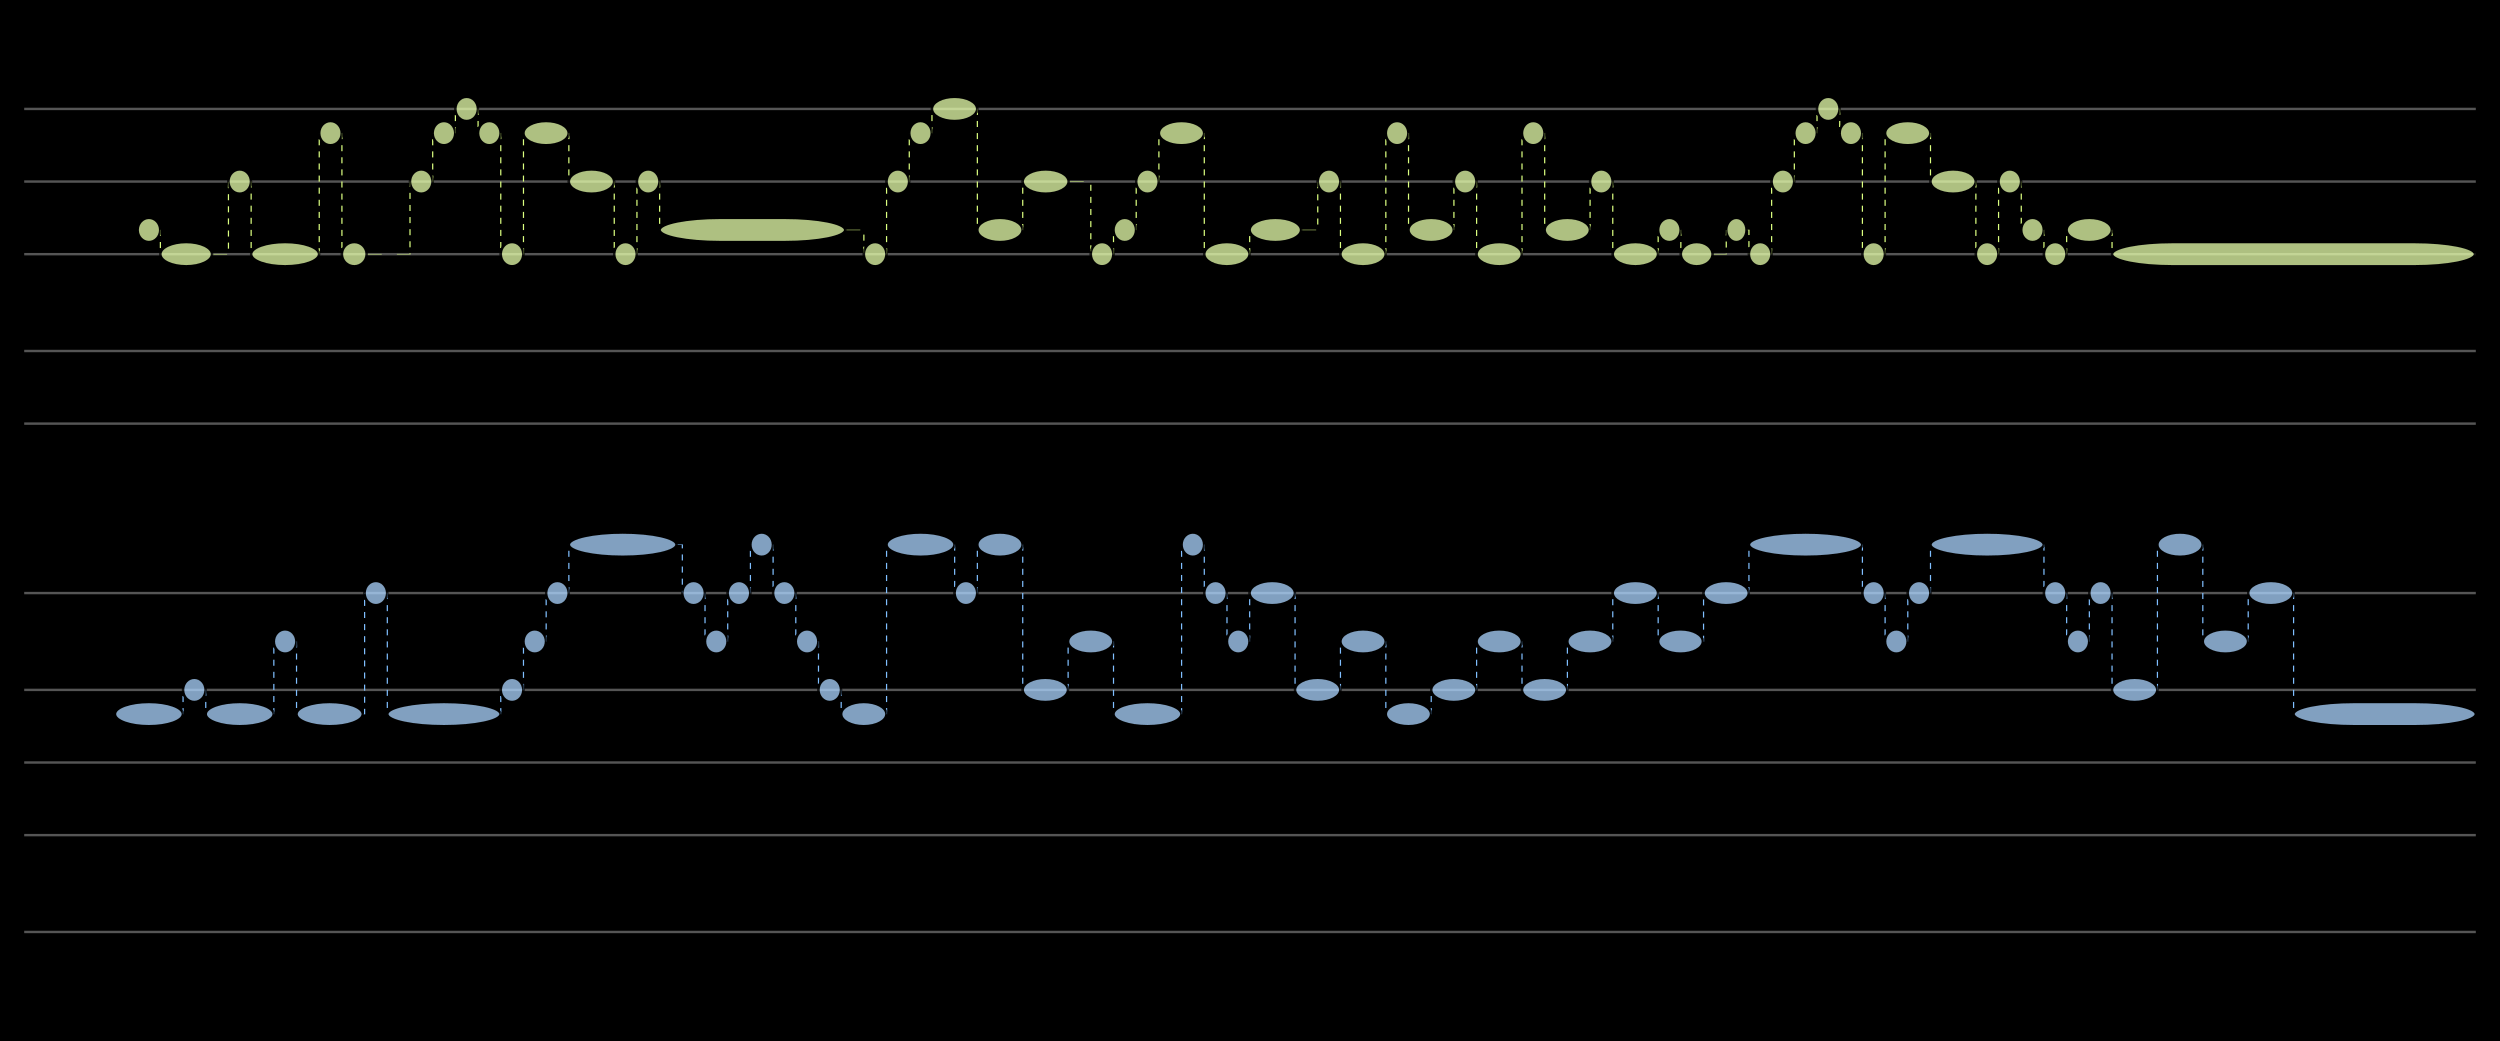
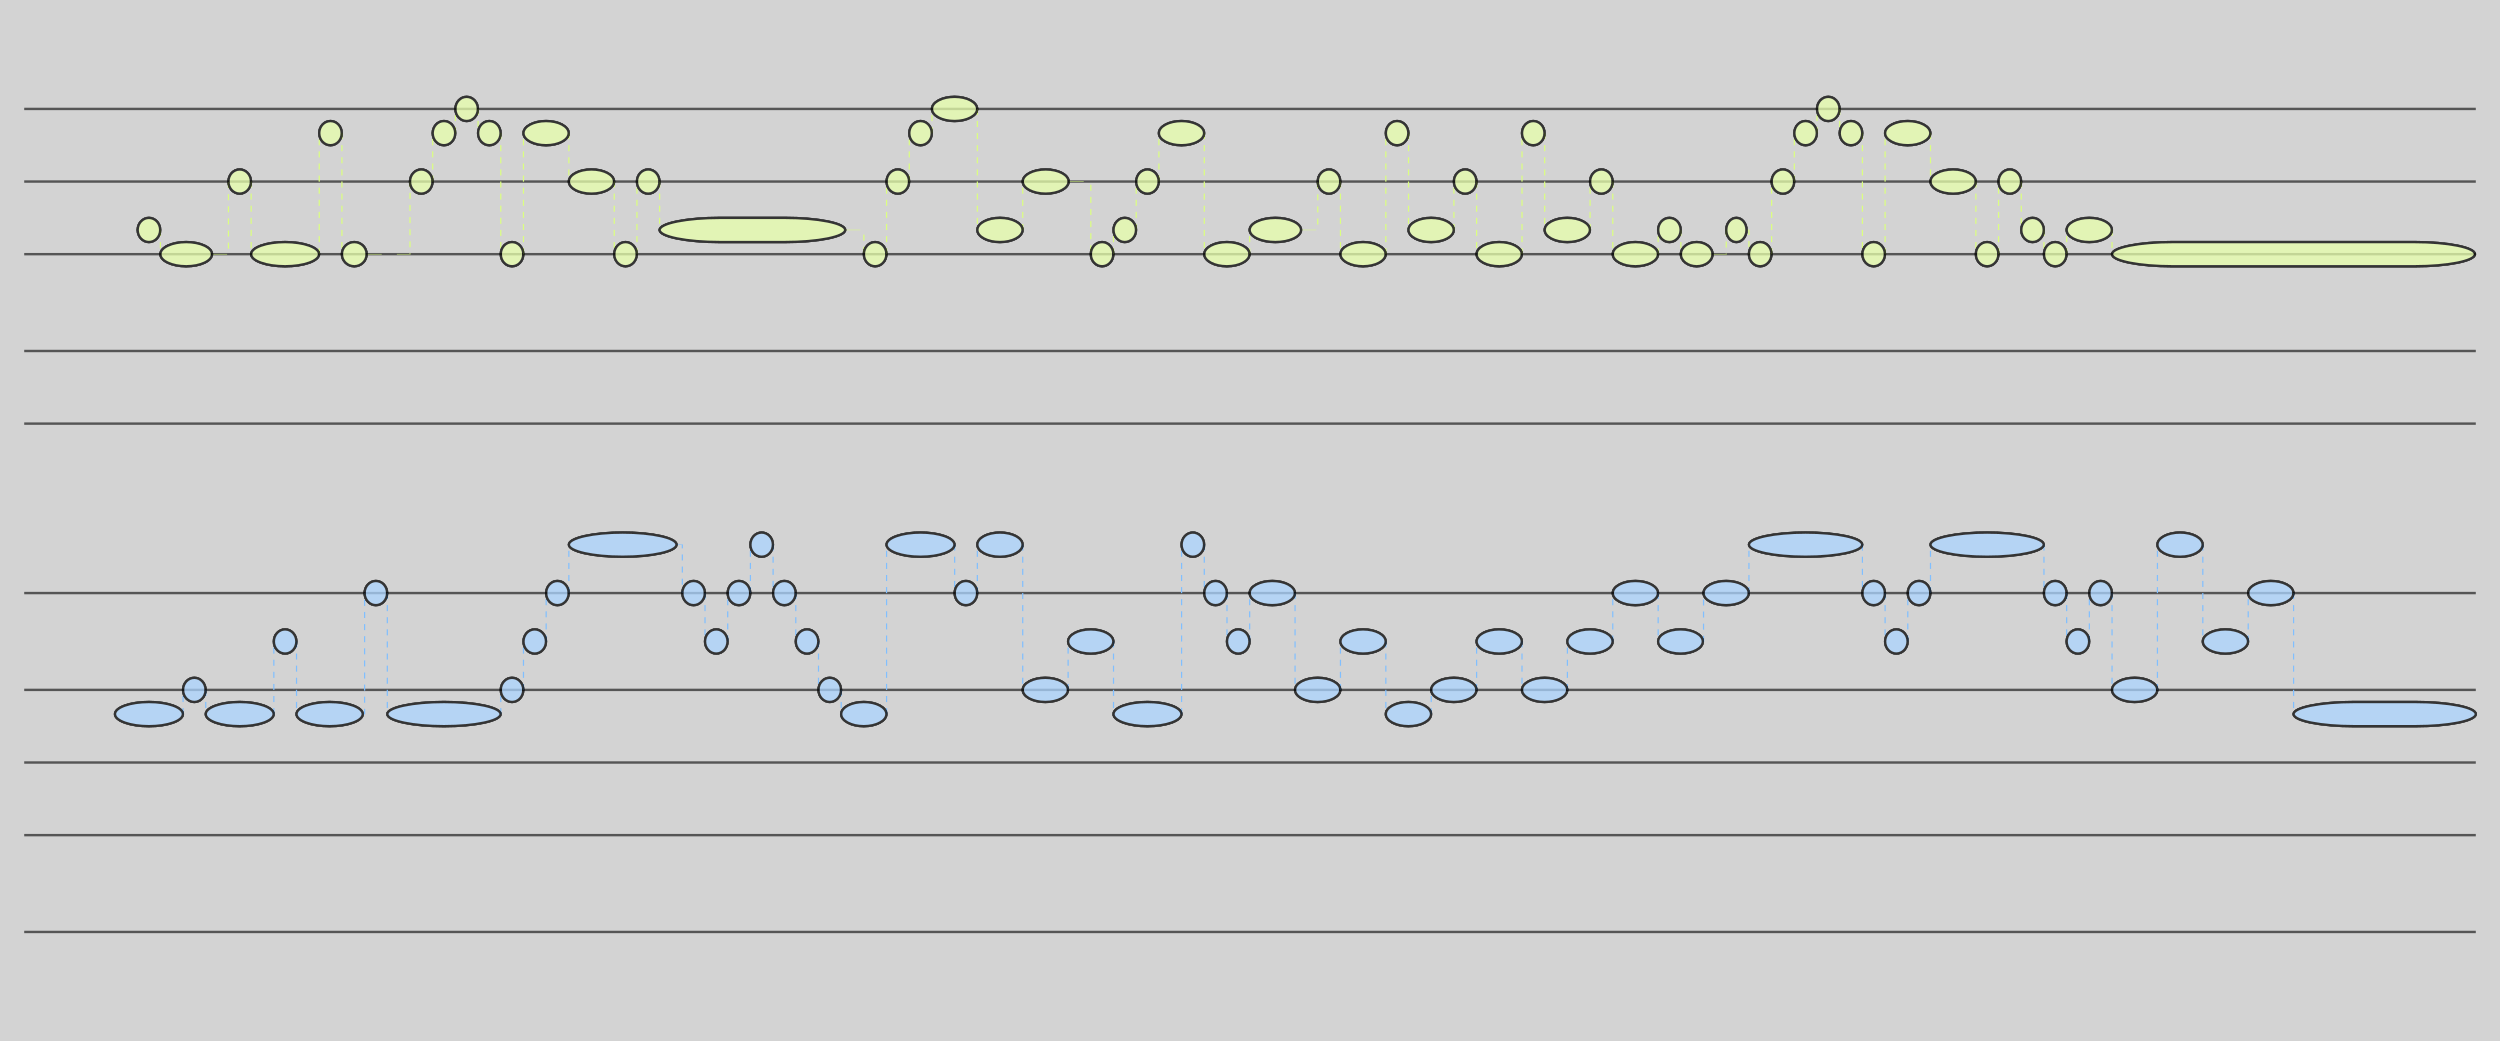
<svg xmlns="http://www.w3.org/2000/svg" version="1.1" viewPort="0 40 40.511 41" viewBox="-10 -10 1032.77 430" width="1032.77" height="430">
  <filter id="constantOpacity">
    <feComponentTransfer>
      <feFuncA type="table" tableValues="0 .5 .5" />
    </feComponentTransfer>
  </filter>
-   <rect class="background" x="-500%" y="-500%" width="1000%" height="1000%" style="fill:black" />
+   <rect class="background" x="-500%" y="-500%" width="1000%" height="1000%" style="fill:lightgrey" />
  <g transform="scale(25, -10) translate(0, -81)">
    <g class="staff-lines" stroke-width="0.1" stroke="#555555">
      <path d="M0 64.5 L40.511 64.5" />
      <path d="M0 67.5 L40.511 67.5" />
      <path d="M0 71.5 L40.511 71.5" />
      <path d="M0 74.5 L40.511 74.5" />
      <path d="M0 77.5 L40.511 77.5" />
      <path d="M0 43.5 L40.511 43.5" />
      <path d="M0 47.5 L40.511 47.5" />
      <path d="M0 50.5 L40.511 50.5" />
      <path d="M0 53.5 L40.511 53.5" />
      <path d="M0 57.5 L40.511 57.5" />
    </g>
    <g style="stroke-width:1; stroke:black;">
      <g class="note-lines track-2" fill="none" stroke="hsl(210, 100%, 75%)" stroke-dasharray="0.25" stroke-width="0.02">
        <path d=" M2.622 52.5 L2.625 52.5 L2.625 53.5" />
        <path d=" M2.997 53.5 L3 53.5 L3 52.5" />
        <path d=" M4.122 52.5 L4.125 52.5 L4.125 55.5" />
        <path d=" M4.497 55.5 L4.5 55.5 L4.5 52.5" />
        <path d=" M5.594 52.5 L5.625 52.5 L5.625 57.5" />
        <path d=" M5.997 57.5 L6 57.5 L6 52.5" />
        <path d=" M7.872 52.5 L7.875 52.5 L7.875 53.5" />
        <path d=" M8.247 53.5 L8.25 53.5 L8.25 55.5" />
        <path d=" M8.622 55.5 L8.625 55.5 L8.625 57.5" />
        <path d=" M8.997 57.5 L9 57.5 L9 59.5" />
        <path d=" M10.779 59.5 L10.875 59.5 L10.875 57.5" />
        <path d=" M11.247 57.5 L11.25 57.5 L11.25 55.5" />
        <path d=" M11.622 55.5 L11.625 55.5 L11.625 57.5" />
        <path d=" M11.997 57.5 L12 57.5 L12 59.5" />
        <path d=" M12.372 59.5 L12.375 59.5 L12.375 57.5" />
        <path d=" M12.747 57.5 L12.75 57.5 L12.75 55.5" />
        <path d=" M13.122 55.5 L13.125 55.5 L13.125 53.5" />
        <path d=" M13.497 53.5 L13.5 53.5 L13.5 52.5" />
        <path d=" M14.247 52.5 L14.25 52.5 L14.25 59.5" />
        <path d=" M15.372 59.5 L15.375 59.5 L15.375 57.5" />
        <path d=" M15.747 57.5 L15.75 57.5 L15.75 59.5" />
        <path d=" M16.497 59.5 L16.5 59.5 L16.5 53.5" />
        <path d=" M17.247 53.5 L17.25 53.5 L17.25 55.5" />
        <path d=" M17.997 55.5 L18 55.5 L18 52.5" />
        <path d=" M19.122 52.5 L19.125 52.5 L19.125 59.5" />
        <path d=" M19.497 59.5 L19.5 59.5 L19.5 57.5" />
        <path d=" M19.872 57.5 L19.875 57.5 L19.875 55.5" />
        <path d=" M20.247 55.5 L20.25 55.5 L20.25 57.5" />
        <path d=" M20.997 57.5 L21 57.5 L21 53.5" />
        <path d=" M21.747 53.5 L21.75 53.5 L21.75 55.5" />
        <path d=" M22.497 55.5 L22.5 55.5 L22.5 52.5" />
        <path d=" M23.247 52.5 L23.25 52.5 L23.25 53.5" />
        <path d=" M23.997 53.5 L24 53.5 L24 55.5" />
        <path d=" M24.747 55.5 L24.75 55.5 L24.75 53.5" />
        <path d=" M25.497 53.5 L25.5 53.5 L25.5 55.5" />
        <path d=" M26.247 55.5 L26.25 55.5 L26.25 57.5" />
        <path d=" M26.997 57.5 L27 57.5 L27 55.5" />
        <path d=" M27.738 55.5 L27.75 55.5 L27.75 57.5" />
        <path d=" M28.497 57.5 L28.5 57.5 L28.5 59.5" />
        <path d=" M30.372 59.5 L30.375 59.5 L30.375 57.5" />
        <path d=" M30.747 57.5 L30.75 57.5 L30.75 55.5" />
        <path d=" M31.122 55.5 L31.125 55.5 L31.125 57.5" />
        <path d=" M31.497 57.5 L31.5 57.5 L31.5 59.5" />
        <path d=" M33.372 59.5 L33.375 59.5 L33.375 57.5" />
        <path d=" M33.747 57.5 L33.75 57.5 L33.75 55.5" />
        <path d=" M34.122 55.5 L34.125 55.5 L34.125 57.5" />
        <path d=" M34.497 57.5 L34.5 57.5 L34.5 53.5" />
        <path d=" M35.247 53.5 L35.25 53.5 L35.25 59.5" />
        <path d=" M35.997 59.5 L36 59.5 L36 55.5" />
        <path d=" M36.747 55.5 L36.75 55.5 L36.75 57.5" />
        <path d=" M37.497 57.5 L37.5 57.5 L37.5 52.5" />
      </g>
      <g class="note-lines track-1" fill="none" stroke="hsl(77, 100%, 75%)" stroke-dasharray="0.25" stroke-width="0.02">
        <path d=" M2.247 72.5 L2.25 72.5 L2.25 71.5" />
        <path d=" M3.103 71.5 L3.375 71.5 L3.375 74.5" />
        <path d=" M3.747 74.5 L3.75 74.5 L3.75 71.5" />
        <path d=" M4.872 71.5 L4.875 71.5 L4.875 76.5" />
        <path d=" M5.247 76.5 L5.25 76.5 L5.25 71.5" />
        <path d=" M5.658 71.5 L6.375 71.5 L6.375 74.5" />
        <path d=" M6.747 74.5 L6.75 74.5 L6.75 76.5" />
        <path d=" M7.122 76.5 L7.125 76.5 L7.125 77.5" />
        <path d=" M7.497 77.5 L7.5 77.5 L7.5 76.5" />
        <path d=" M7.872 76.5 L7.875 76.5 L7.875 71.5" />
        <path d=" M8.247 71.5 L8.25 71.5 L8.25 76.5" />
        <path d=" M8.997 76.5 L9 76.5 L9 74.5" />
        <path d=" M9.747 74.5 L9.75 74.5 L9.75 71.5" />
        <path d=" M10.122 71.5 L10.125 71.5 L10.125 74.5" />
        <path d=" M10.497 74.5 L10.5 74.5 L10.5 72.5" />
        <path d=" M13.566 72.5 L13.875 72.5 L13.875 71.5" />
        <path d=" M14.247 71.5 L14.25 71.5 L14.25 74.5" />
        <path d=" M14.622 74.5 L14.625 74.5 L14.625 76.5" />
        <path d=" M14.997 76.5 L15 76.5 L15 77.5" />
        <path d=" M15.747 77.5 L15.75 77.5 L15.75 72.5" />
        <path d=" M16.497 72.5 L16.5 72.5 L16.5 74.5" />
        <path d=" M17.258 74.5 L17.625 74.5 L17.625 71.5" />
        <path d=" M17.997 71.5 L18 71.5 L18 72.5" />
        <path d=" M18.372 72.5 L18.375 72.5 L18.375 74.5" />
        <path d=" M18.747 74.5 L18.75 74.5 L18.75 76.5" />
        <path d=" M19.497 76.5 L19.5 76.5 L19.5 71.5" />
        <path d=" M20.247 71.5 L20.25 71.5 L20.25 72.5" />
        <path d=" M21.099 72.5 L21.375 72.5 L21.375 74.5" />
        <path d=" M21.747 74.5 L21.75 74.5 L21.75 71.5" />
        <path d=" M22.497 71.5 L22.5 71.5 L22.5 76.5" />
        <path d=" M22.872 76.5 L22.875 76.5 L22.875 72.5" />
        <path d=" M23.622 72.5 L23.625 72.5 L23.625 74.5" />
        <path d=" M23.997 74.5 L24 74.5 L24 71.5" />
        <path d=" M24.747 71.5 L24.75 71.5 L24.75 76.5" />
        <path d=" M25.122 76.5 L25.125 76.5 L25.125 72.5" />
        <path d=" M25.872 72.5 L25.875 72.5 L25.875 74.5" />
        <path d=" M26.247 74.5 L26.25 74.5 L26.25 71.5" />
        <path d=" M26.997 71.5 L27 71.5 L27 72.5" />
        <path d=" M27.372 72.5 L27.375 72.5 L27.375 71.5" />
        <path d=" M27.898 71.5 L28.125 71.5 L28.125 72.5" />
        <path d=" M28.46 72.5 L28.5 72.5 L28.5 71.5" />
        <path d=" M28.872 71.5 L28.875 71.5 L28.875 74.5" />
        <path d=" M29.247 74.5 L29.25 74.5 L29.25 76.5" />
        <path d=" M29.622 76.5 L29.625 76.5 L29.625 77.5" />
        <path d=" M29.997 77.5 L30 77.5 L30 76.5" />
        <path d=" M30.372 76.5 L30.375 76.5 L30.375 71.5" />
        <path d=" M30.747 71.5 L30.75 71.5 L30.75 76.5" />
        <path d=" M31.497 76.5 L31.5 76.5 L31.5 74.5" />
        <path d=" M32.247 74.5 L32.25 74.5 L32.25 71.5" />
        <path d=" M32.622 71.5 L32.625 71.5 L32.625 74.5" />
        <path d=" M32.997 74.5 L33 74.5 L33 72.5" />
        <path d=" M33.372 72.5 L33.375 72.5 L33.375 71.5" />
        <path d=" M33.747 71.5 L33.75 71.5 L33.75 72.5" />
        <path d=" M34.497 72.5 L34.5 72.5 L34.5 71.5" />
      </g>
      <g opacity="0.5" class="note-backdrops track-2" style="fill:white;">
        <rect vector-effect="non-scaling-stroke" class="note key-52 ont-1d500 offt-2d622 minima" rx="1" ry="1" x="1.5" y="52" width="1.122" height="1" />
        <rect vector-effect="non-scaling-stroke" class="note key-53 ont-2d625 offt-2d997" rx="1" ry="1" x="2.625" y="53" width="0.372" height="1" />
        <rect vector-effect="non-scaling-stroke" class="note key-52 ont-3d000 offt-4d122 minima" rx="1" ry="1" x="3" y="52" width="1.122" height="1" />
        <rect vector-effect="non-scaling-stroke" class="note key-55 ont-4d125 offt-4d497" rx="1" ry="1" x="4.125" y="55" width="0.372" height="1" />
        <rect vector-effect="non-scaling-stroke" class="note key-52 ont-4d500 offt-5d594 minima" rx="1" ry="1" x="4.5" y="52" width="1.094" height="1" />
        <rect vector-effect="non-scaling-stroke" class="note key-57 ont-5d625 offt-5d997" rx="1" ry="1" x="5.625" y="57" width="0.372" height="1" />
        <rect vector-effect="non-scaling-stroke" class="note key-52 ont-6d000 offt-7d872 minima" rx="1" ry="1" x="6" y="52" width="1.872" height="1" />
        <rect vector-effect="non-scaling-stroke" class="note key-53 ont-7d875 offt-8d247" rx="1" ry="1" x="7.875" y="53" width="0.372" height="1" />
        <rect vector-effect="non-scaling-stroke" class="note key-55 ont-8d250 offt-8d622" rx="1" ry="1" x="8.25" y="55" width="0.372" height="1" />
        <rect vector-effect="non-scaling-stroke" class="note key-57 ont-8d625 offt-8d997" rx="1" ry="1" x="8.625" y="57" width="0.372" height="1" />
        <rect vector-effect="non-scaling-stroke" class="note key-59 ont-9d000 offt-10d779 maxima" rx="1" ry="1" x="9" y="59" width="1.779" height="1" />
        <rect vector-effect="non-scaling-stroke" class="note key-57 ont-10d875 offt-11d247" rx="1" ry="1" x="10.875" y="57" width="0.372" height="1" />
        <rect vector-effect="non-scaling-stroke" class="note key-55 ont-11d250 offt-11d622" rx="1" ry="1" x="11.25" y="55" width="0.372" height="1" />
        <rect vector-effect="non-scaling-stroke" class="note key-57 ont-11d625 offt-11d997" rx="1" ry="1" x="11.625" y="57" width="0.372" height="1" />
        <rect vector-effect="non-scaling-stroke" class="note key-59 ont-12d000 offt-12d372 maxima" rx="1" ry="1" x="12" y="59" width="0.372" height="1" />
        <rect vector-effect="non-scaling-stroke" class="note key-57 ont-12d375 offt-12d747" rx="1" ry="1" x="12.375" y="57" width="0.372" height="1" />
        <rect vector-effect="non-scaling-stroke" class="note key-55 ont-12d750 offt-13d122" rx="1" ry="1" x="12.75" y="55" width="0.372" height="1" />
        <rect vector-effect="non-scaling-stroke" class="note key-53 ont-13d125 offt-13d497" rx="1" ry="1" x="13.125" y="53" width="0.372" height="1" />
        <rect vector-effect="non-scaling-stroke" class="note key-52 ont-13d500 offt-14d247 minima" rx="1" ry="1" x="13.5" y="52" width="0.747" height="1" />
        <rect vector-effect="non-scaling-stroke" class="note key-59 ont-14d250 offt-15d372 maxima" rx="1" ry="1" x="14.25" y="59" width="1.122" height="1" />
        <rect vector-effect="non-scaling-stroke" class="note key-57 ont-15d375 offt-15d747" rx="1" ry="1" x="15.375" y="57" width="0.372" height="1" />
        <rect vector-effect="non-scaling-stroke" class="note key-59 ont-15d750 offt-16d497 maxima" rx="1" ry="1" x="15.75" y="59" width="0.747" height="1" />
        <rect vector-effect="non-scaling-stroke" class="note key-53 ont-16d500 offt-17d247" rx="1" ry="1" x="16.5" y="53" width="0.747" height="1" />
        <rect vector-effect="non-scaling-stroke" class="note key-55 ont-17d250 offt-17d997" rx="1" ry="1" x="17.25" y="55" width="0.747" height="1" />
        <rect vector-effect="non-scaling-stroke" class="note key-52 ont-18d000 offt-19d122 minima" rx="1" ry="1" x="18" y="52" width="1.122" height="1" />
        <rect vector-effect="non-scaling-stroke" class="note key-59 ont-19d125 offt-19d497 maxima" rx="1" ry="1" x="19.125" y="59" width="0.372" height="1" />
        <rect vector-effect="non-scaling-stroke" class="note key-57 ont-19d500 offt-19d872" rx="1" ry="1" x="19.5" y="57" width="0.372" height="1" />
        <rect vector-effect="non-scaling-stroke" class="note key-55 ont-19d875 offt-20d247" rx="1" ry="1" x="19.875" y="55" width="0.372" height="1" />
        <rect vector-effect="non-scaling-stroke" class="note key-57 ont-20d250 offt-20d997" rx="1" ry="1" x="20.25" y="57" width="0.747" height="1" />
        <rect vector-effect="non-scaling-stroke" class="note key-53 ont-21d000 offt-21d747" rx="1" ry="1" x="21" y="53" width="0.747" height="1" />
        <rect vector-effect="non-scaling-stroke" class="note key-55 ont-21d750 offt-22d497" rx="1" ry="1" x="21.75" y="55" width="0.747" height="1" />
        <rect vector-effect="non-scaling-stroke" class="note key-52 ont-22d500 offt-23d247 minima" rx="1" ry="1" x="22.5" y="52" width="0.747" height="1" />
        <rect vector-effect="non-scaling-stroke" class="note key-53 ont-23d250 offt-23d997" rx="1" ry="1" x="23.25" y="53" width="0.747" height="1" />
        <rect vector-effect="non-scaling-stroke" class="note key-55 ont-24d000 offt-24d747" rx="1" ry="1" x="24" y="55" width="0.747" height="1" />
        <rect vector-effect="non-scaling-stroke" class="note key-53 ont-24d750 offt-25d497" rx="1" ry="1" x="24.75" y="53" width="0.747" height="1" />
        <rect vector-effect="non-scaling-stroke" class="note key-55 ont-25d500 offt-26d247" rx="1" ry="1" x="25.5" y="55" width="0.747" height="1" />
        <rect vector-effect="non-scaling-stroke" class="note key-57 ont-26d250 offt-26d997" rx="1" ry="1" x="26.25" y="57" width="0.747" height="1" />
        <rect vector-effect="non-scaling-stroke" class="note key-55 ont-27d000 offt-27d738" rx="1" ry="1" x="27" y="55" width="0.738" height="1" />
        <rect vector-effect="non-scaling-stroke" class="note key-57 ont-27d750 offt-28d497" rx="1" ry="1" x="27.75" y="57" width="0.747" height="1" />
        <rect vector-effect="non-scaling-stroke" class="note key-59 ont-28d500 offt-30d372 maxima" rx="1" ry="1" x="28.5" y="59" width="1.872" height="1" />
        <rect vector-effect="non-scaling-stroke" class="note key-57 ont-30d375 offt-30d747" rx="1" ry="1" x="30.375" y="57" width="0.372" height="1" />
        <rect vector-effect="non-scaling-stroke" class="note key-55 ont-30d750 offt-31d122" rx="1" ry="1" x="30.75" y="55" width="0.372" height="1" />
        <rect vector-effect="non-scaling-stroke" class="note key-57 ont-31d125 offt-31d497" rx="1" ry="1" x="31.125" y="57" width="0.372" height="1" />
        <rect vector-effect="non-scaling-stroke" class="note key-59 ont-31d500 offt-33d372 maxima" rx="1" ry="1" x="31.5" y="59" width="1.872" height="1" />
        <rect vector-effect="non-scaling-stroke" class="note key-57 ont-33d375 offt-33d747" rx="1" ry="1" x="33.375" y="57" width="0.372" height="1" />
        <rect vector-effect="non-scaling-stroke" class="note key-55 ont-33d750 offt-34d122" rx="1" ry="1" x="33.75" y="55" width="0.372" height="1" />
        <rect vector-effect="non-scaling-stroke" class="note key-57 ont-34d125 offt-34d497" rx="1" ry="1" x="34.125" y="57" width="0.372" height="1" />
        <rect vector-effect="non-scaling-stroke" class="note key-53 ont-34d500 offt-35d247" rx="1" ry="1" x="34.5" y="53" width="0.747" height="1" />
        <rect vector-effect="non-scaling-stroke" class="note key-59 ont-35d250 offt-35d997 maxima" rx="1" ry="1" x="35.25" y="59" width="0.747" height="1" />
        <rect vector-effect="non-scaling-stroke" class="note key-55 ont-36d000 offt-36d747" rx="1" ry="1" x="36" y="55" width="0.747" height="1" />
        <rect vector-effect="non-scaling-stroke" class="note key-57 ont-36d750 offt-37d497" rx="1" ry="1" x="36.75" y="57" width="0.747" height="1" />
        <rect vector-effect="non-scaling-stroke" class="note key-52 ont-37d500 offt-40d511 minima" rx="1" ry="1" x="37.5" y="52" width="3.011" height="1" />
      </g>
      <g opacity="0.5" class="note-backdrops track-1" style="fill:white;">
        <rect vector-effect="non-scaling-stroke" class="note key-72 ont-1d875 offt-2d247" rx="1" ry="1" x="1.875" y="72" width="0.372" height="1" />
        <rect vector-effect="non-scaling-stroke" class="note key-71 ont-2d250 offt-3d103 minima" rx="1" ry="1" x="2.25" y="71" width="0.853" height="1" />
        <rect vector-effect="non-scaling-stroke" class="note key-74 ont-3d375 offt-3d747" rx="1" ry="1" x="3.375" y="74" width="0.372" height="1" />
        <rect vector-effect="non-scaling-stroke" class="note key-71 ont-3d750 offt-4d872 minima" rx="1" ry="1" x="3.75" y="71" width="1.122" height="1" />
        <rect vector-effect="non-scaling-stroke" class="note key-76 ont-4d875 offt-5d247" rx="1" ry="1" x="4.875" y="76" width="0.372" height="1" />
        <rect vector-effect="non-scaling-stroke" class="note key-71 ont-5d250 offt-5d658 minima" rx="1" ry="1" x="5.25" y="71" width="0.408" height="1" />
        <rect vector-effect="non-scaling-stroke" class="note key-74 ont-6d375 offt-6d747" rx="1" ry="1" x="6.375" y="74" width="0.372" height="1" />
        <rect vector-effect="non-scaling-stroke" class="note key-76 ont-6d750 offt-7d122" rx="1" ry="1" x="6.75" y="76" width="0.372" height="1" />
        <rect vector-effect="non-scaling-stroke" class="note key-77 ont-7d125 offt-7d497 maxima" rx="1" ry="1" x="7.125" y="77" width="0.372" height="1" />
        <rect vector-effect="non-scaling-stroke" class="note key-76 ont-7d500 offt-7d872" rx="1" ry="1" x="7.5" y="76" width="0.372" height="1" />
        <rect vector-effect="non-scaling-stroke" class="note key-71 ont-7d875 offt-8d247 minima" rx="1" ry="1" x="7.875" y="71" width="0.372" height="1" />
        <rect vector-effect="non-scaling-stroke" class="note key-76 ont-8d250 offt-8d997" rx="1" ry="1" x="8.25" y="76" width="0.747" height="1" />
        <rect vector-effect="non-scaling-stroke" class="note key-74 ont-9d000 offt-9d747" rx="1" ry="1" x="9" y="74" width="0.747" height="1" />
        <rect vector-effect="non-scaling-stroke" class="note key-71 ont-9d750 offt-10d122 minima" rx="1" ry="1" x="9.75" y="71" width="0.372" height="1" />
        <rect vector-effect="non-scaling-stroke" class="note key-74 ont-10d125 offt-10d497" rx="1" ry="1" x="10.125" y="74" width="0.372" height="1" />
        <rect vector-effect="non-scaling-stroke" class="note key-72 ont-10d500 offt-13d566" rx="1" ry="1" x="10.5" y="72" width="3.066" height="1" />
        <rect vector-effect="non-scaling-stroke" class="note key-71 ont-13d875 offt-14d247 minima" rx="1" ry="1" x="13.875" y="71" width="0.372" height="1" />
        <rect vector-effect="non-scaling-stroke" class="note key-74 ont-14d250 offt-14d622" rx="1" ry="1" x="14.25" y="74" width="0.372" height="1" />
        <rect vector-effect="non-scaling-stroke" class="note key-76 ont-14d625 offt-14d997" rx="1" ry="1" x="14.625" y="76" width="0.372" height="1" />
        <rect vector-effect="non-scaling-stroke" class="note key-77 ont-15d000 offt-15d747 maxima" rx="1" ry="1" x="15" y="77" width="0.747" height="1" />
        <rect vector-effect="non-scaling-stroke" class="note key-72 ont-15d750 offt-16d497" rx="1" ry="1" x="15.75" y="72" width="0.747" height="1" />
        <rect vector-effect="non-scaling-stroke" class="note key-74 ont-16d500 offt-17d258" rx="1" ry="1" x="16.5" y="74" width="0.758" height="1" />
        <rect vector-effect="non-scaling-stroke" class="note key-71 ont-17d625 offt-17d997 minima" rx="1" ry="1" x="17.625" y="71" width="0.372" height="1" />
        <rect vector-effect="non-scaling-stroke" class="note key-72 ont-18d000 offt-18d372" rx="1" ry="1" x="18" y="72" width="0.372" height="1" />
        <rect vector-effect="non-scaling-stroke" class="note key-74 ont-18d375 offt-18d747" rx="1" ry="1" x="18.375" y="74" width="0.372" height="1" />
        <rect vector-effect="non-scaling-stroke" class="note key-76 ont-18d750 offt-19d497" rx="1" ry="1" x="18.75" y="76" width="0.747" height="1" />
        <rect vector-effect="non-scaling-stroke" class="note key-71 ont-19d500 offt-20d247 minima" rx="1" ry="1" x="19.5" y="71" width="0.747" height="1" />
        <rect vector-effect="non-scaling-stroke" class="note key-72 ont-20d250 offt-21d099" rx="1" ry="1" x="20.25" y="72" width="0.849" height="1" />
        <rect vector-effect="non-scaling-stroke" class="note key-74 ont-21d375 offt-21d747" rx="1" ry="1" x="21.375" y="74" width="0.372" height="1" />
        <rect vector-effect="non-scaling-stroke" class="note key-71 ont-21d750 offt-22d497 minima" rx="1" ry="1" x="21.75" y="71" width="0.747" height="1" />
        <rect vector-effect="non-scaling-stroke" class="note key-76 ont-22d500 offt-22d872" rx="1" ry="1" x="22.5" y="76" width="0.372" height="1" />
        <rect vector-effect="non-scaling-stroke" class="note key-72 ont-22d875 offt-23d622" rx="1" ry="1" x="22.875" y="72" width="0.747" height="1" />
        <rect vector-effect="non-scaling-stroke" class="note key-74 ont-23d625 offt-23d997" rx="1" ry="1" x="23.625" y="74" width="0.372" height="1" />
        <rect vector-effect="non-scaling-stroke" class="note key-71 ont-24d000 offt-24d747 minima" rx="1" ry="1" x="24" y="71" width="0.747" height="1" />
        <rect vector-effect="non-scaling-stroke" class="note key-76 ont-24d750 offt-25d122" rx="1" ry="1" x="24.75" y="76" width="0.372" height="1" />
        <rect vector-effect="non-scaling-stroke" class="note key-72 ont-25d125 offt-25d872" rx="1" ry="1" x="25.125" y="72" width="0.747" height="1" />
        <rect vector-effect="non-scaling-stroke" class="note key-74 ont-25d875 offt-26d247" rx="1" ry="1" x="25.875" y="74" width="0.372" height="1" />
        <rect vector-effect="non-scaling-stroke" class="note key-71 ont-26d250 offt-26d997 minima" rx="1" ry="1" x="26.25" y="71" width="0.747" height="1" />
        <rect vector-effect="non-scaling-stroke" class="note key-72 ont-27d000 offt-27d372" rx="1" ry="1" x="27" y="72" width="0.372" height="1" />
        <rect vector-effect="non-scaling-stroke" class="note key-71 ont-27d375 offt-27d898 minima" rx="1" ry="1" x="27.375" y="71" width="0.523" height="1" />
        <rect vector-effect="non-scaling-stroke" class="note key-72 ont-28d125 offt-28d460" rx="1" ry="1" x="28.125" y="72" width="0.335" height="1" />
        <rect vector-effect="non-scaling-stroke" class="note key-71 ont-28d500 offt-28d872 minima" rx="1" ry="1" x="28.5" y="71" width="0.372" height="1" />
        <rect vector-effect="non-scaling-stroke" class="note key-74 ont-28d875 offt-29d247" rx="1" ry="1" x="28.875" y="74" width="0.372" height="1" />
        <rect vector-effect="non-scaling-stroke" class="note key-76 ont-29d250 offt-29d622" rx="1" ry="1" x="29.25" y="76" width="0.372" height="1" />
        <rect vector-effect="non-scaling-stroke" class="note key-77 ont-29d625 offt-29d997 maxima" rx="1" ry="1" x="29.625" y="77" width="0.372" height="1" />
        <rect vector-effect="non-scaling-stroke" class="note key-76 ont-30d000 offt-30d372" rx="1" ry="1" x="30" y="76" width="0.372" height="1" />
        <rect vector-effect="non-scaling-stroke" class="note key-71 ont-30d375 offt-30d747 minima" rx="1" ry="1" x="30.375" y="71" width="0.372" height="1" />
        <rect vector-effect="non-scaling-stroke" class="note key-76 ont-30d750 offt-31d497" rx="1" ry="1" x="30.75" y="76" width="0.747" height="1" />
        <rect vector-effect="non-scaling-stroke" class="note key-74 ont-31d500 offt-32d247" rx="1" ry="1" x="31.5" y="74" width="0.747" height="1" />
        <rect vector-effect="non-scaling-stroke" class="note key-71 ont-32d250 offt-32d622 minima" rx="1" ry="1" x="32.25" y="71" width="0.372" height="1" />
        <rect vector-effect="non-scaling-stroke" class="note key-74 ont-32d625 offt-32d997" rx="1" ry="1" x="32.625" y="74" width="0.372" height="1" />
        <rect vector-effect="non-scaling-stroke" class="note key-72 ont-33d000 offt-33d372" rx="1" ry="1" x="33" y="72" width="0.372" height="1" />
        <rect vector-effect="non-scaling-stroke" class="note key-71 ont-33d375 offt-33d747 minima" rx="1" ry="1" x="33.375" y="71" width="0.372" height="1" />
        <rect vector-effect="non-scaling-stroke" class="note key-72 ont-33d750 offt-34d497" rx="1" ry="1" x="33.75" y="72" width="0.747" height="1" />
        <rect vector-effect="non-scaling-stroke" class="note key-71 ont-34d500 offt-40d497 minima" rx="1" ry="1" x="34.5" y="71" width="5.997" height="1" />
      </g>
      <g class="track-2" filter="url(#constantOpacity)" style="opacity:1; fill:hsl(210, 100%, 75%);">
        <rect vector-effect="non-scaling-stroke" class="note key-52 ont-1d500 offt-2d622 minima" rx="1" ry="1" x="1.5" y="52" width="1.122" height="1" />
        <rect vector-effect="non-scaling-stroke" class="note key-53 ont-2d625 offt-2d997" rx="1" ry="1" x="2.625" y="53" width="0.372" height="1" />
        <rect vector-effect="non-scaling-stroke" class="note key-52 ont-3d000 offt-4d122 minima" rx="1" ry="1" x="3" y="52" width="1.122" height="1" />
        <rect vector-effect="non-scaling-stroke" class="note key-55 ont-4d125 offt-4d497" rx="1" ry="1" x="4.125" y="55" width="0.372" height="1" />
        <rect vector-effect="non-scaling-stroke" class="note key-52 ont-4d500 offt-5d594 minima" rx="1" ry="1" x="4.5" y="52" width="1.094" height="1" />
        <rect vector-effect="non-scaling-stroke" class="note key-57 ont-5d625 offt-5d997" rx="1" ry="1" x="5.625" y="57" width="0.372" height="1" />
        <rect vector-effect="non-scaling-stroke" class="note key-52 ont-6d000 offt-7d872 minima" rx="1" ry="1" x="6" y="52" width="1.872" height="1" />
        <rect vector-effect="non-scaling-stroke" class="note key-53 ont-7d875 offt-8d247" rx="1" ry="1" x="7.875" y="53" width="0.372" height="1" />
        <rect vector-effect="non-scaling-stroke" class="note key-55 ont-8d250 offt-8d622" rx="1" ry="1" x="8.25" y="55" width="0.372" height="1" />
        <rect vector-effect="non-scaling-stroke" class="note key-57 ont-8d625 offt-8d997" rx="1" ry="1" x="8.625" y="57" width="0.372" height="1" />
        <rect vector-effect="non-scaling-stroke" class="note key-59 ont-9d000 offt-10d779 maxima" rx="1" ry="1" x="9" y="59" width="1.779" height="1" />
        <rect vector-effect="non-scaling-stroke" class="note key-57 ont-10d875 offt-11d247" rx="1" ry="1" x="10.875" y="57" width="0.372" height="1" />
        <rect vector-effect="non-scaling-stroke" class="note key-55 ont-11d250 offt-11d622" rx="1" ry="1" x="11.25" y="55" width="0.372" height="1" />
        <rect vector-effect="non-scaling-stroke" class="note key-57 ont-11d625 offt-11d997" rx="1" ry="1" x="11.625" y="57" width="0.372" height="1" />
        <rect vector-effect="non-scaling-stroke" class="note key-59 ont-12d000 offt-12d372 maxima" rx="1" ry="1" x="12" y="59" width="0.372" height="1" />
        <rect vector-effect="non-scaling-stroke" class="note key-57 ont-12d375 offt-12d747" rx="1" ry="1" x="12.375" y="57" width="0.372" height="1" />
        <rect vector-effect="non-scaling-stroke" class="note key-55 ont-12d750 offt-13d122" rx="1" ry="1" x="12.75" y="55" width="0.372" height="1" />
        <rect vector-effect="non-scaling-stroke" class="note key-53 ont-13d125 offt-13d497" rx="1" ry="1" x="13.125" y="53" width="0.372" height="1" />
        <rect vector-effect="non-scaling-stroke" class="note key-52 ont-13d500 offt-14d247 minima" rx="1" ry="1" x="13.5" y="52" width="0.747" height="1" />
        <rect vector-effect="non-scaling-stroke" class="note key-59 ont-14d250 offt-15d372 maxima" rx="1" ry="1" x="14.25" y="59" width="1.122" height="1" />
        <rect vector-effect="non-scaling-stroke" class="note key-57 ont-15d375 offt-15d747" rx="1" ry="1" x="15.375" y="57" width="0.372" height="1" />
        <rect vector-effect="non-scaling-stroke" class="note key-59 ont-15d750 offt-16d497 maxima" rx="1" ry="1" x="15.75" y="59" width="0.747" height="1" />
        <rect vector-effect="non-scaling-stroke" class="note key-53 ont-16d500 offt-17d247" rx="1" ry="1" x="16.5" y="53" width="0.747" height="1" />
        <rect vector-effect="non-scaling-stroke" class="note key-55 ont-17d250 offt-17d997" rx="1" ry="1" x="17.25" y="55" width="0.747" height="1" />
        <rect vector-effect="non-scaling-stroke" class="note key-52 ont-18d000 offt-19d122 minima" rx="1" ry="1" x="18" y="52" width="1.122" height="1" />
        <rect vector-effect="non-scaling-stroke" class="note key-59 ont-19d125 offt-19d497 maxima" rx="1" ry="1" x="19.125" y="59" width="0.372" height="1" />
        <rect vector-effect="non-scaling-stroke" class="note key-57 ont-19d500 offt-19d872" rx="1" ry="1" x="19.5" y="57" width="0.372" height="1" />
        <rect vector-effect="non-scaling-stroke" class="note key-55 ont-19d875 offt-20d247" rx="1" ry="1" x="19.875" y="55" width="0.372" height="1" />
        <rect vector-effect="non-scaling-stroke" class="note key-57 ont-20d250 offt-20d997" rx="1" ry="1" x="20.25" y="57" width="0.747" height="1" />
        <rect vector-effect="non-scaling-stroke" class="note key-53 ont-21d000 offt-21d747" rx="1" ry="1" x="21" y="53" width="0.747" height="1" />
        <rect vector-effect="non-scaling-stroke" class="note key-55 ont-21d750 offt-22d497" rx="1" ry="1" x="21.75" y="55" width="0.747" height="1" />
        <rect vector-effect="non-scaling-stroke" class="note key-52 ont-22d500 offt-23d247 minima" rx="1" ry="1" x="22.5" y="52" width="0.747" height="1" />
        <rect vector-effect="non-scaling-stroke" class="note key-53 ont-23d250 offt-23d997" rx="1" ry="1" x="23.25" y="53" width="0.747" height="1" />
        <rect vector-effect="non-scaling-stroke" class="note key-55 ont-24d000 offt-24d747" rx="1" ry="1" x="24" y="55" width="0.747" height="1" />
        <rect vector-effect="non-scaling-stroke" class="note key-53 ont-24d750 offt-25d497" rx="1" ry="1" x="24.75" y="53" width="0.747" height="1" />
        <rect vector-effect="non-scaling-stroke" class="note key-55 ont-25d500 offt-26d247" rx="1" ry="1" x="25.5" y="55" width="0.747" height="1" />
        <rect vector-effect="non-scaling-stroke" class="note key-57 ont-26d250 offt-26d997" rx="1" ry="1" x="26.25" y="57" width="0.747" height="1" />
        <rect vector-effect="non-scaling-stroke" class="note key-55 ont-27d000 offt-27d738" rx="1" ry="1" x="27" y="55" width="0.738" height="1" />
        <rect vector-effect="non-scaling-stroke" class="note key-57 ont-27d750 offt-28d497" rx="1" ry="1" x="27.75" y="57" width="0.747" height="1" />
        <rect vector-effect="non-scaling-stroke" class="note key-59 ont-28d500 offt-30d372 maxima" rx="1" ry="1" x="28.5" y="59" width="1.872" height="1" />
        <rect vector-effect="non-scaling-stroke" class="note key-57 ont-30d375 offt-30d747" rx="1" ry="1" x="30.375" y="57" width="0.372" height="1" />
        <rect vector-effect="non-scaling-stroke" class="note key-55 ont-30d750 offt-31d122" rx="1" ry="1" x="30.75" y="55" width="0.372" height="1" />
        <rect vector-effect="non-scaling-stroke" class="note key-57 ont-31d125 offt-31d497" rx="1" ry="1" x="31.125" y="57" width="0.372" height="1" />
        <rect vector-effect="non-scaling-stroke" class="note key-59 ont-31d500 offt-33d372 maxima" rx="1" ry="1" x="31.5" y="59" width="1.872" height="1" />
        <rect vector-effect="non-scaling-stroke" class="note key-57 ont-33d375 offt-33d747" rx="1" ry="1" x="33.375" y="57" width="0.372" height="1" />
        <rect vector-effect="non-scaling-stroke" class="note key-55 ont-33d750 offt-34d122" rx="1" ry="1" x="33.75" y="55" width="0.372" height="1" />
        <rect vector-effect="non-scaling-stroke" class="note key-57 ont-34d125 offt-34d497" rx="1" ry="1" x="34.125" y="57" width="0.372" height="1" />
        <rect vector-effect="non-scaling-stroke" class="note key-53 ont-34d500 offt-35d247" rx="1" ry="1" x="34.5" y="53" width="0.747" height="1" />
        <rect vector-effect="non-scaling-stroke" class="note key-59 ont-35d250 offt-35d997 maxima" rx="1" ry="1" x="35.25" y="59" width="0.747" height="1" />
        <rect vector-effect="non-scaling-stroke" class="note key-55 ont-36d000 offt-36d747" rx="1" ry="1" x="36" y="55" width="0.747" height="1" />
        <rect vector-effect="non-scaling-stroke" class="note key-57 ont-36d750 offt-37d497" rx="1" ry="1" x="36.75" y="57" width="0.747" height="1" />
        <rect vector-effect="non-scaling-stroke" class="note key-52 ont-37d500 offt-40d511 minima" rx="1" ry="1" x="37.5" y="52" width="3.011" height="1" />
      </g>
      <g class="track-1" filter="url(#constantOpacity)" style="opacity:1; fill:hsl(77, 100%, 75%);">
        <rect vector-effect="non-scaling-stroke" class="note key-72 ont-1d875 offt-2d247" rx="1" ry="1" x="1.875" y="72" width="0.372" height="1" />
        <rect vector-effect="non-scaling-stroke" class="note key-71 ont-2d250 offt-3d103 minima" rx="1" ry="1" x="2.25" y="71" width="0.853" height="1" />
        <rect vector-effect="non-scaling-stroke" class="note key-74 ont-3d375 offt-3d747" rx="1" ry="1" x="3.375" y="74" width="0.372" height="1" />
        <rect vector-effect="non-scaling-stroke" class="note key-71 ont-3d750 offt-4d872 minima" rx="1" ry="1" x="3.75" y="71" width="1.122" height="1" />
        <rect vector-effect="non-scaling-stroke" class="note key-76 ont-4d875 offt-5d247" rx="1" ry="1" x="4.875" y="76" width="0.372" height="1" />
        <rect vector-effect="non-scaling-stroke" class="note key-71 ont-5d250 offt-5d658 minima" rx="1" ry="1" x="5.25" y="71" width="0.408" height="1" />
        <rect vector-effect="non-scaling-stroke" class="note key-74 ont-6d375 offt-6d747" rx="1" ry="1" x="6.375" y="74" width="0.372" height="1" />
        <rect vector-effect="non-scaling-stroke" class="note key-76 ont-6d750 offt-7d122" rx="1" ry="1" x="6.75" y="76" width="0.372" height="1" />
        <rect vector-effect="non-scaling-stroke" class="note key-77 ont-7d125 offt-7d497 maxima" rx="1" ry="1" x="7.125" y="77" width="0.372" height="1" />
        <rect vector-effect="non-scaling-stroke" class="note key-76 ont-7d500 offt-7d872" rx="1" ry="1" x="7.5" y="76" width="0.372" height="1" />
        <rect vector-effect="non-scaling-stroke" class="note key-71 ont-7d875 offt-8d247 minima" rx="1" ry="1" x="7.875" y="71" width="0.372" height="1" />
        <rect vector-effect="non-scaling-stroke" class="note key-76 ont-8d250 offt-8d997" rx="1" ry="1" x="8.25" y="76" width="0.747" height="1" />
        <rect vector-effect="non-scaling-stroke" class="note key-74 ont-9d000 offt-9d747" rx="1" ry="1" x="9" y="74" width="0.747" height="1" />
        <rect vector-effect="non-scaling-stroke" class="note key-71 ont-9d750 offt-10d122 minima" rx="1" ry="1" x="9.75" y="71" width="0.372" height="1" />
        <rect vector-effect="non-scaling-stroke" class="note key-74 ont-10d125 offt-10d497" rx="1" ry="1" x="10.125" y="74" width="0.372" height="1" />
        <rect vector-effect="non-scaling-stroke" class="note key-72 ont-10d500 offt-13d566" rx="1" ry="1" x="10.5" y="72" width="3.066" height="1" />
        <rect vector-effect="non-scaling-stroke" class="note key-71 ont-13d875 offt-14d247 minima" rx="1" ry="1" x="13.875" y="71" width="0.372" height="1" />
        <rect vector-effect="non-scaling-stroke" class="note key-74 ont-14d250 offt-14d622" rx="1" ry="1" x="14.25" y="74" width="0.372" height="1" />
        <rect vector-effect="non-scaling-stroke" class="note key-76 ont-14d625 offt-14d997" rx="1" ry="1" x="14.625" y="76" width="0.372" height="1" />
        <rect vector-effect="non-scaling-stroke" class="note key-77 ont-15d000 offt-15d747 maxima" rx="1" ry="1" x="15" y="77" width="0.747" height="1" />
        <rect vector-effect="non-scaling-stroke" class="note key-72 ont-15d750 offt-16d497" rx="1" ry="1" x="15.75" y="72" width="0.747" height="1" />
        <rect vector-effect="non-scaling-stroke" class="note key-74 ont-16d500 offt-17d258" rx="1" ry="1" x="16.5" y="74" width="0.758" height="1" />
        <rect vector-effect="non-scaling-stroke" class="note key-71 ont-17d625 offt-17d997 minima" rx="1" ry="1" x="17.625" y="71" width="0.372" height="1" />
        <rect vector-effect="non-scaling-stroke" class="note key-72 ont-18d000 offt-18d372" rx="1" ry="1" x="18" y="72" width="0.372" height="1" />
        <rect vector-effect="non-scaling-stroke" class="note key-74 ont-18d375 offt-18d747" rx="1" ry="1" x="18.375" y="74" width="0.372" height="1" />
        <rect vector-effect="non-scaling-stroke" class="note key-76 ont-18d750 offt-19d497" rx="1" ry="1" x="18.75" y="76" width="0.747" height="1" />
        <rect vector-effect="non-scaling-stroke" class="note key-71 ont-19d500 offt-20d247 minima" rx="1" ry="1" x="19.5" y="71" width="0.747" height="1" />
        <rect vector-effect="non-scaling-stroke" class="note key-72 ont-20d250 offt-21d099" rx="1" ry="1" x="20.25" y="72" width="0.849" height="1" />
        <rect vector-effect="non-scaling-stroke" class="note key-74 ont-21d375 offt-21d747" rx="1" ry="1" x="21.375" y="74" width="0.372" height="1" />
        <rect vector-effect="non-scaling-stroke" class="note key-71 ont-21d750 offt-22d497 minima" rx="1" ry="1" x="21.75" y="71" width="0.747" height="1" />
        <rect vector-effect="non-scaling-stroke" class="note key-76 ont-22d500 offt-22d872" rx="1" ry="1" x="22.5" y="76" width="0.372" height="1" />
        <rect vector-effect="non-scaling-stroke" class="note key-72 ont-22d875 offt-23d622" rx="1" ry="1" x="22.875" y="72" width="0.747" height="1" />
        <rect vector-effect="non-scaling-stroke" class="note key-74 ont-23d625 offt-23d997" rx="1" ry="1" x="23.625" y="74" width="0.372" height="1" />
        <rect vector-effect="non-scaling-stroke" class="note key-71 ont-24d000 offt-24d747 minima" rx="1" ry="1" x="24" y="71" width="0.747" height="1" />
        <rect vector-effect="non-scaling-stroke" class="note key-76 ont-24d750 offt-25d122" rx="1" ry="1" x="24.75" y="76" width="0.372" height="1" />
        <rect vector-effect="non-scaling-stroke" class="note key-72 ont-25d125 offt-25d872" rx="1" ry="1" x="25.125" y="72" width="0.747" height="1" />
        <rect vector-effect="non-scaling-stroke" class="note key-74 ont-25d875 offt-26d247" rx="1" ry="1" x="25.875" y="74" width="0.372" height="1" />
        <rect vector-effect="non-scaling-stroke" class="note key-71 ont-26d250 offt-26d997 minima" rx="1" ry="1" x="26.25" y="71" width="0.747" height="1" />
        <rect vector-effect="non-scaling-stroke" class="note key-72 ont-27d000 offt-27d372" rx="1" ry="1" x="27" y="72" width="0.372" height="1" />
        <rect vector-effect="non-scaling-stroke" class="note key-71 ont-27d375 offt-27d898 minima" rx="1" ry="1" x="27.375" y="71" width="0.523" height="1" />
        <rect vector-effect="non-scaling-stroke" class="note key-72 ont-28d125 offt-28d460" rx="1" ry="1" x="28.125" y="72" width="0.335" height="1" />
        <rect vector-effect="non-scaling-stroke" class="note key-71 ont-28d500 offt-28d872 minima" rx="1" ry="1" x="28.5" y="71" width="0.372" height="1" />
        <rect vector-effect="non-scaling-stroke" class="note key-74 ont-28d875 offt-29d247" rx="1" ry="1" x="28.875" y="74" width="0.372" height="1" />
        <rect vector-effect="non-scaling-stroke" class="note key-76 ont-29d250 offt-29d622" rx="1" ry="1" x="29.25" y="76" width="0.372" height="1" />
        <rect vector-effect="non-scaling-stroke" class="note key-77 ont-29d625 offt-29d997 maxima" rx="1" ry="1" x="29.625" y="77" width="0.372" height="1" />
        <rect vector-effect="non-scaling-stroke" class="note key-76 ont-30d000 offt-30d372" rx="1" ry="1" x="30" y="76" width="0.372" height="1" />
        <rect vector-effect="non-scaling-stroke" class="note key-71 ont-30d375 offt-30d747 minima" rx="1" ry="1" x="30.375" y="71" width="0.372" height="1" />
        <rect vector-effect="non-scaling-stroke" class="note key-76 ont-30d750 offt-31d497" rx="1" ry="1" x="30.75" y="76" width="0.747" height="1" />
        <rect vector-effect="non-scaling-stroke" class="note key-74 ont-31d500 offt-32d247" rx="1" ry="1" x="31.5" y="74" width="0.747" height="1" />
        <rect vector-effect="non-scaling-stroke" class="note key-71 ont-32d250 offt-32d622 minima" rx="1" ry="1" x="32.25" y="71" width="0.372" height="1" />
        <rect vector-effect="non-scaling-stroke" class="note key-74 ont-32d625 offt-32d997" rx="1" ry="1" x="32.625" y="74" width="0.372" height="1" />
        <rect vector-effect="non-scaling-stroke" class="note key-72 ont-33d000 offt-33d372" rx="1" ry="1" x="33" y="72" width="0.372" height="1" />
        <rect vector-effect="non-scaling-stroke" class="note key-71 ont-33d375 offt-33d747 minima" rx="1" ry="1" x="33.375" y="71" width="0.372" height="1" />
        <rect vector-effect="non-scaling-stroke" class="note key-72 ont-33d750 offt-34d497" rx="1" ry="1" x="33.75" y="72" width="0.747" height="1" />
        <rect vector-effect="non-scaling-stroke" class="note key-71 ont-34d500 offt-40d497 minima" rx="1" ry="1" x="34.5" y="71" width="5.997" height="1" />
      </g>
    </g>
  </g>
</svg>
